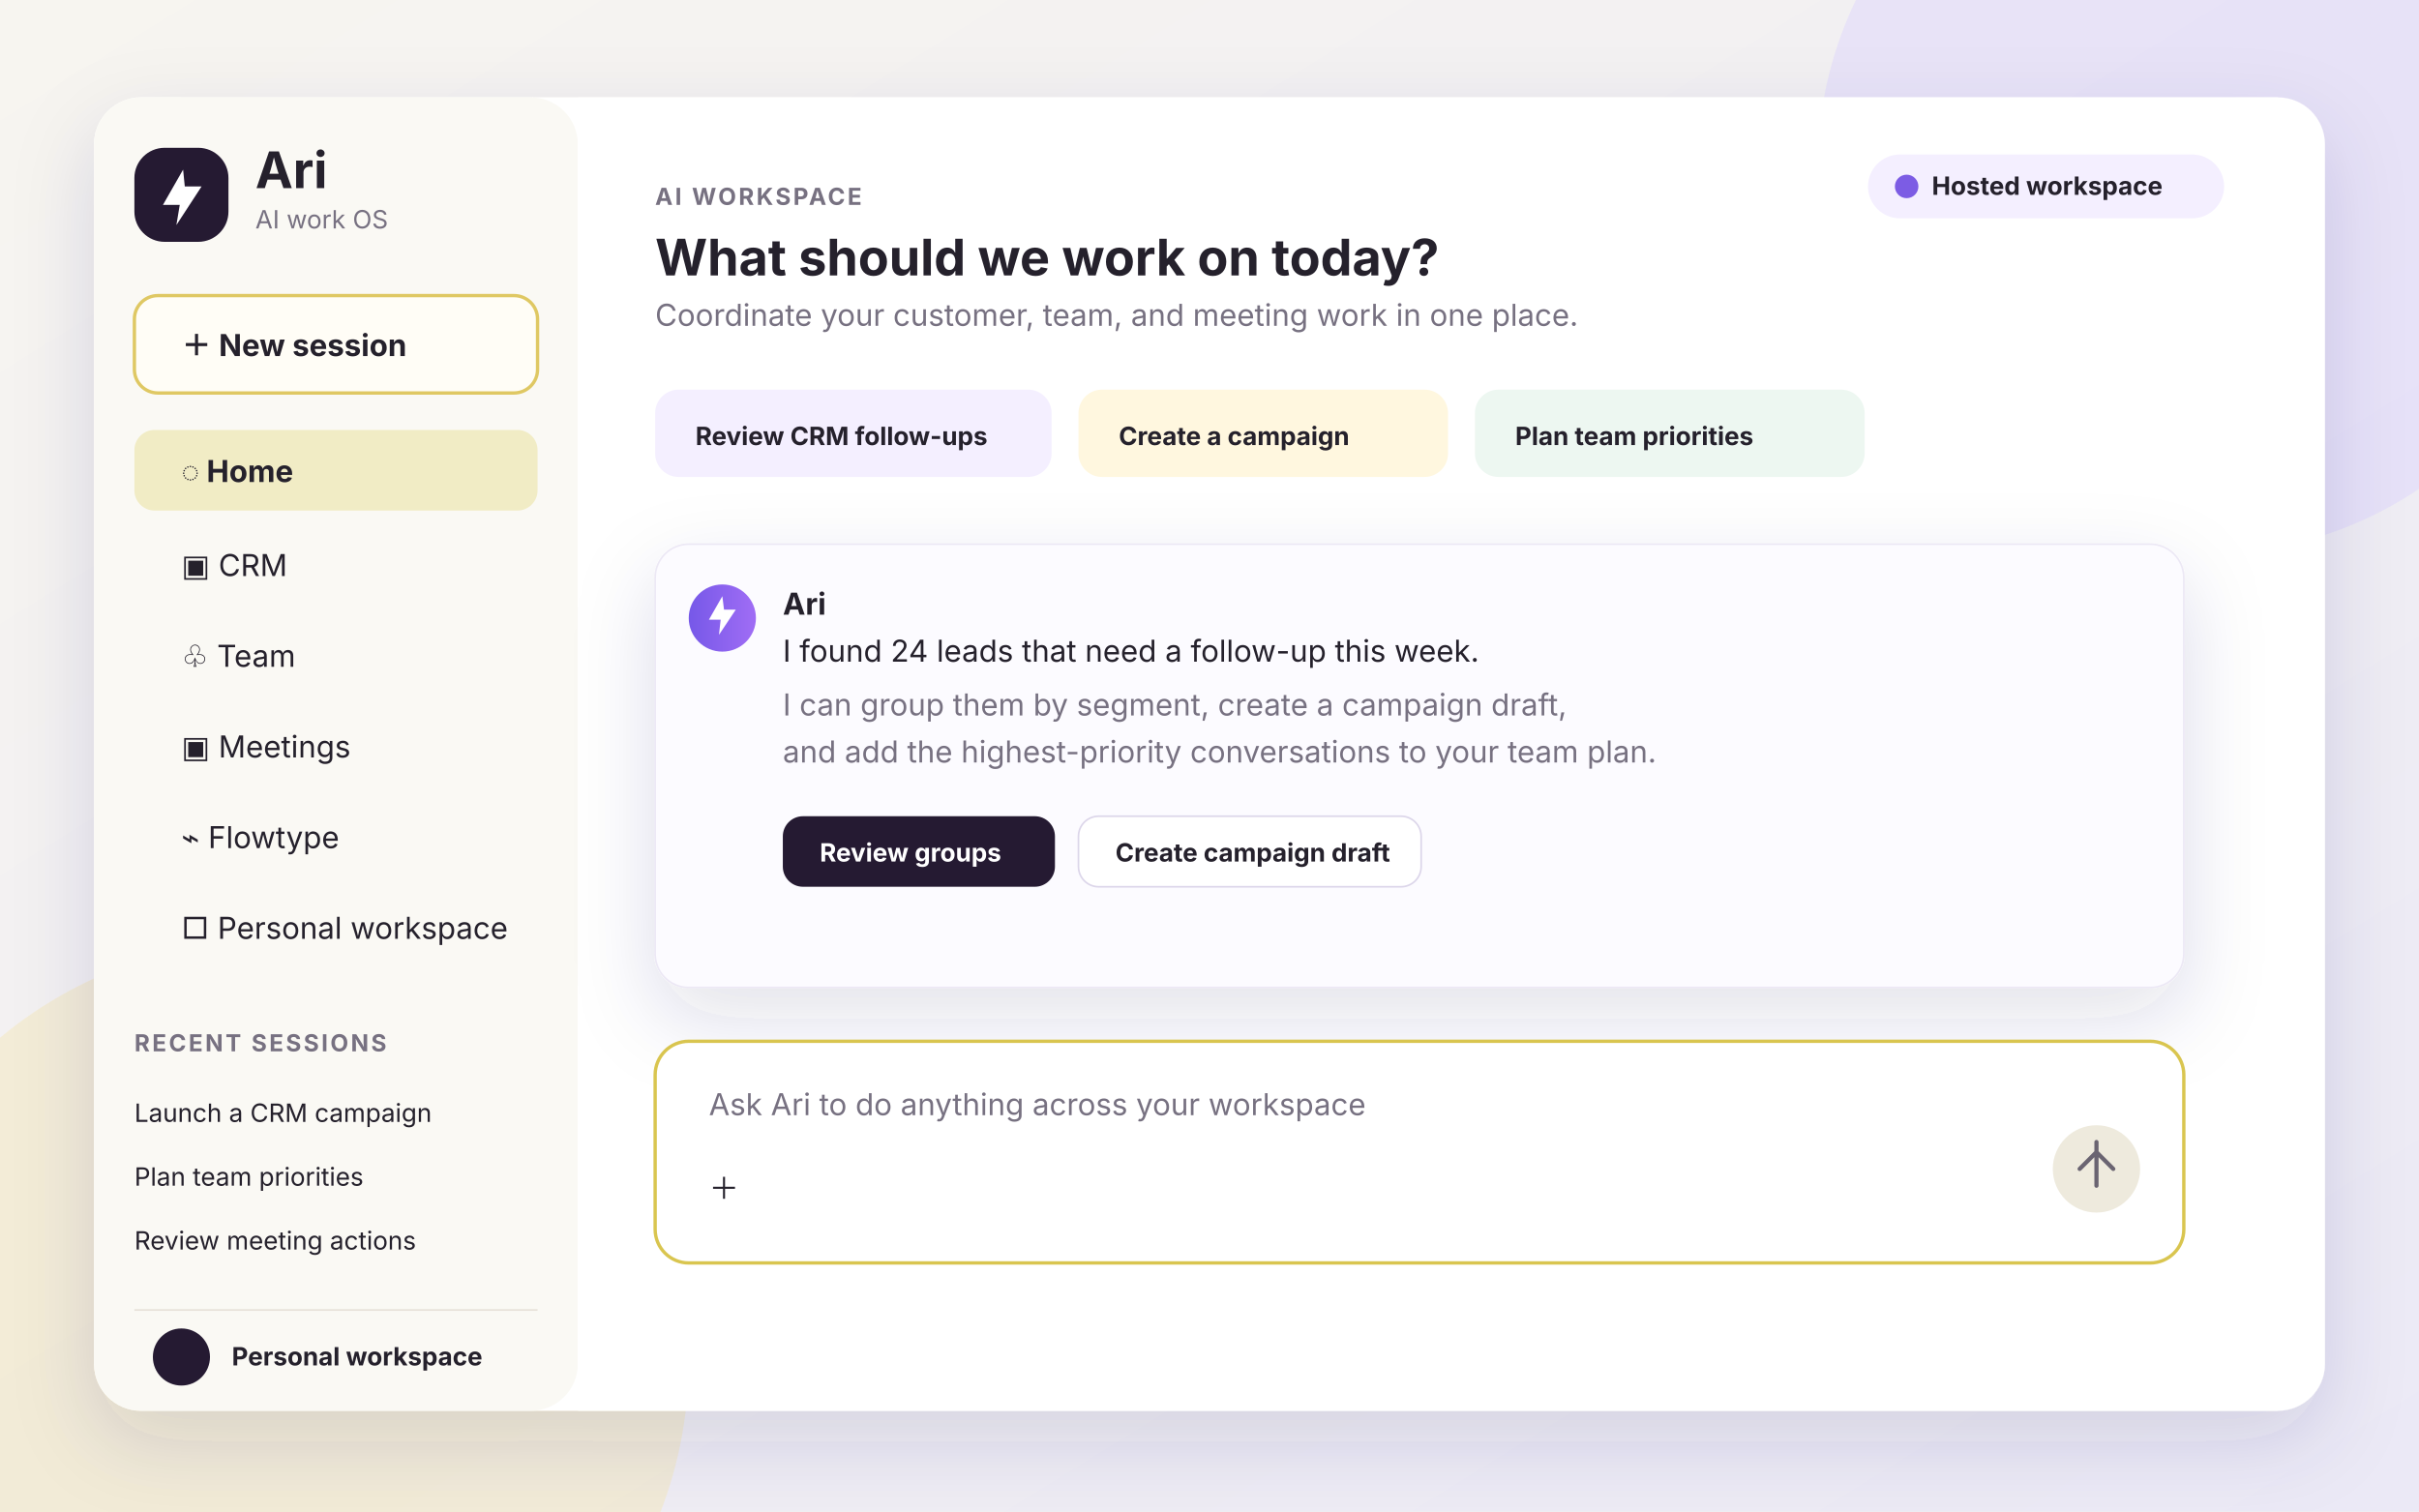
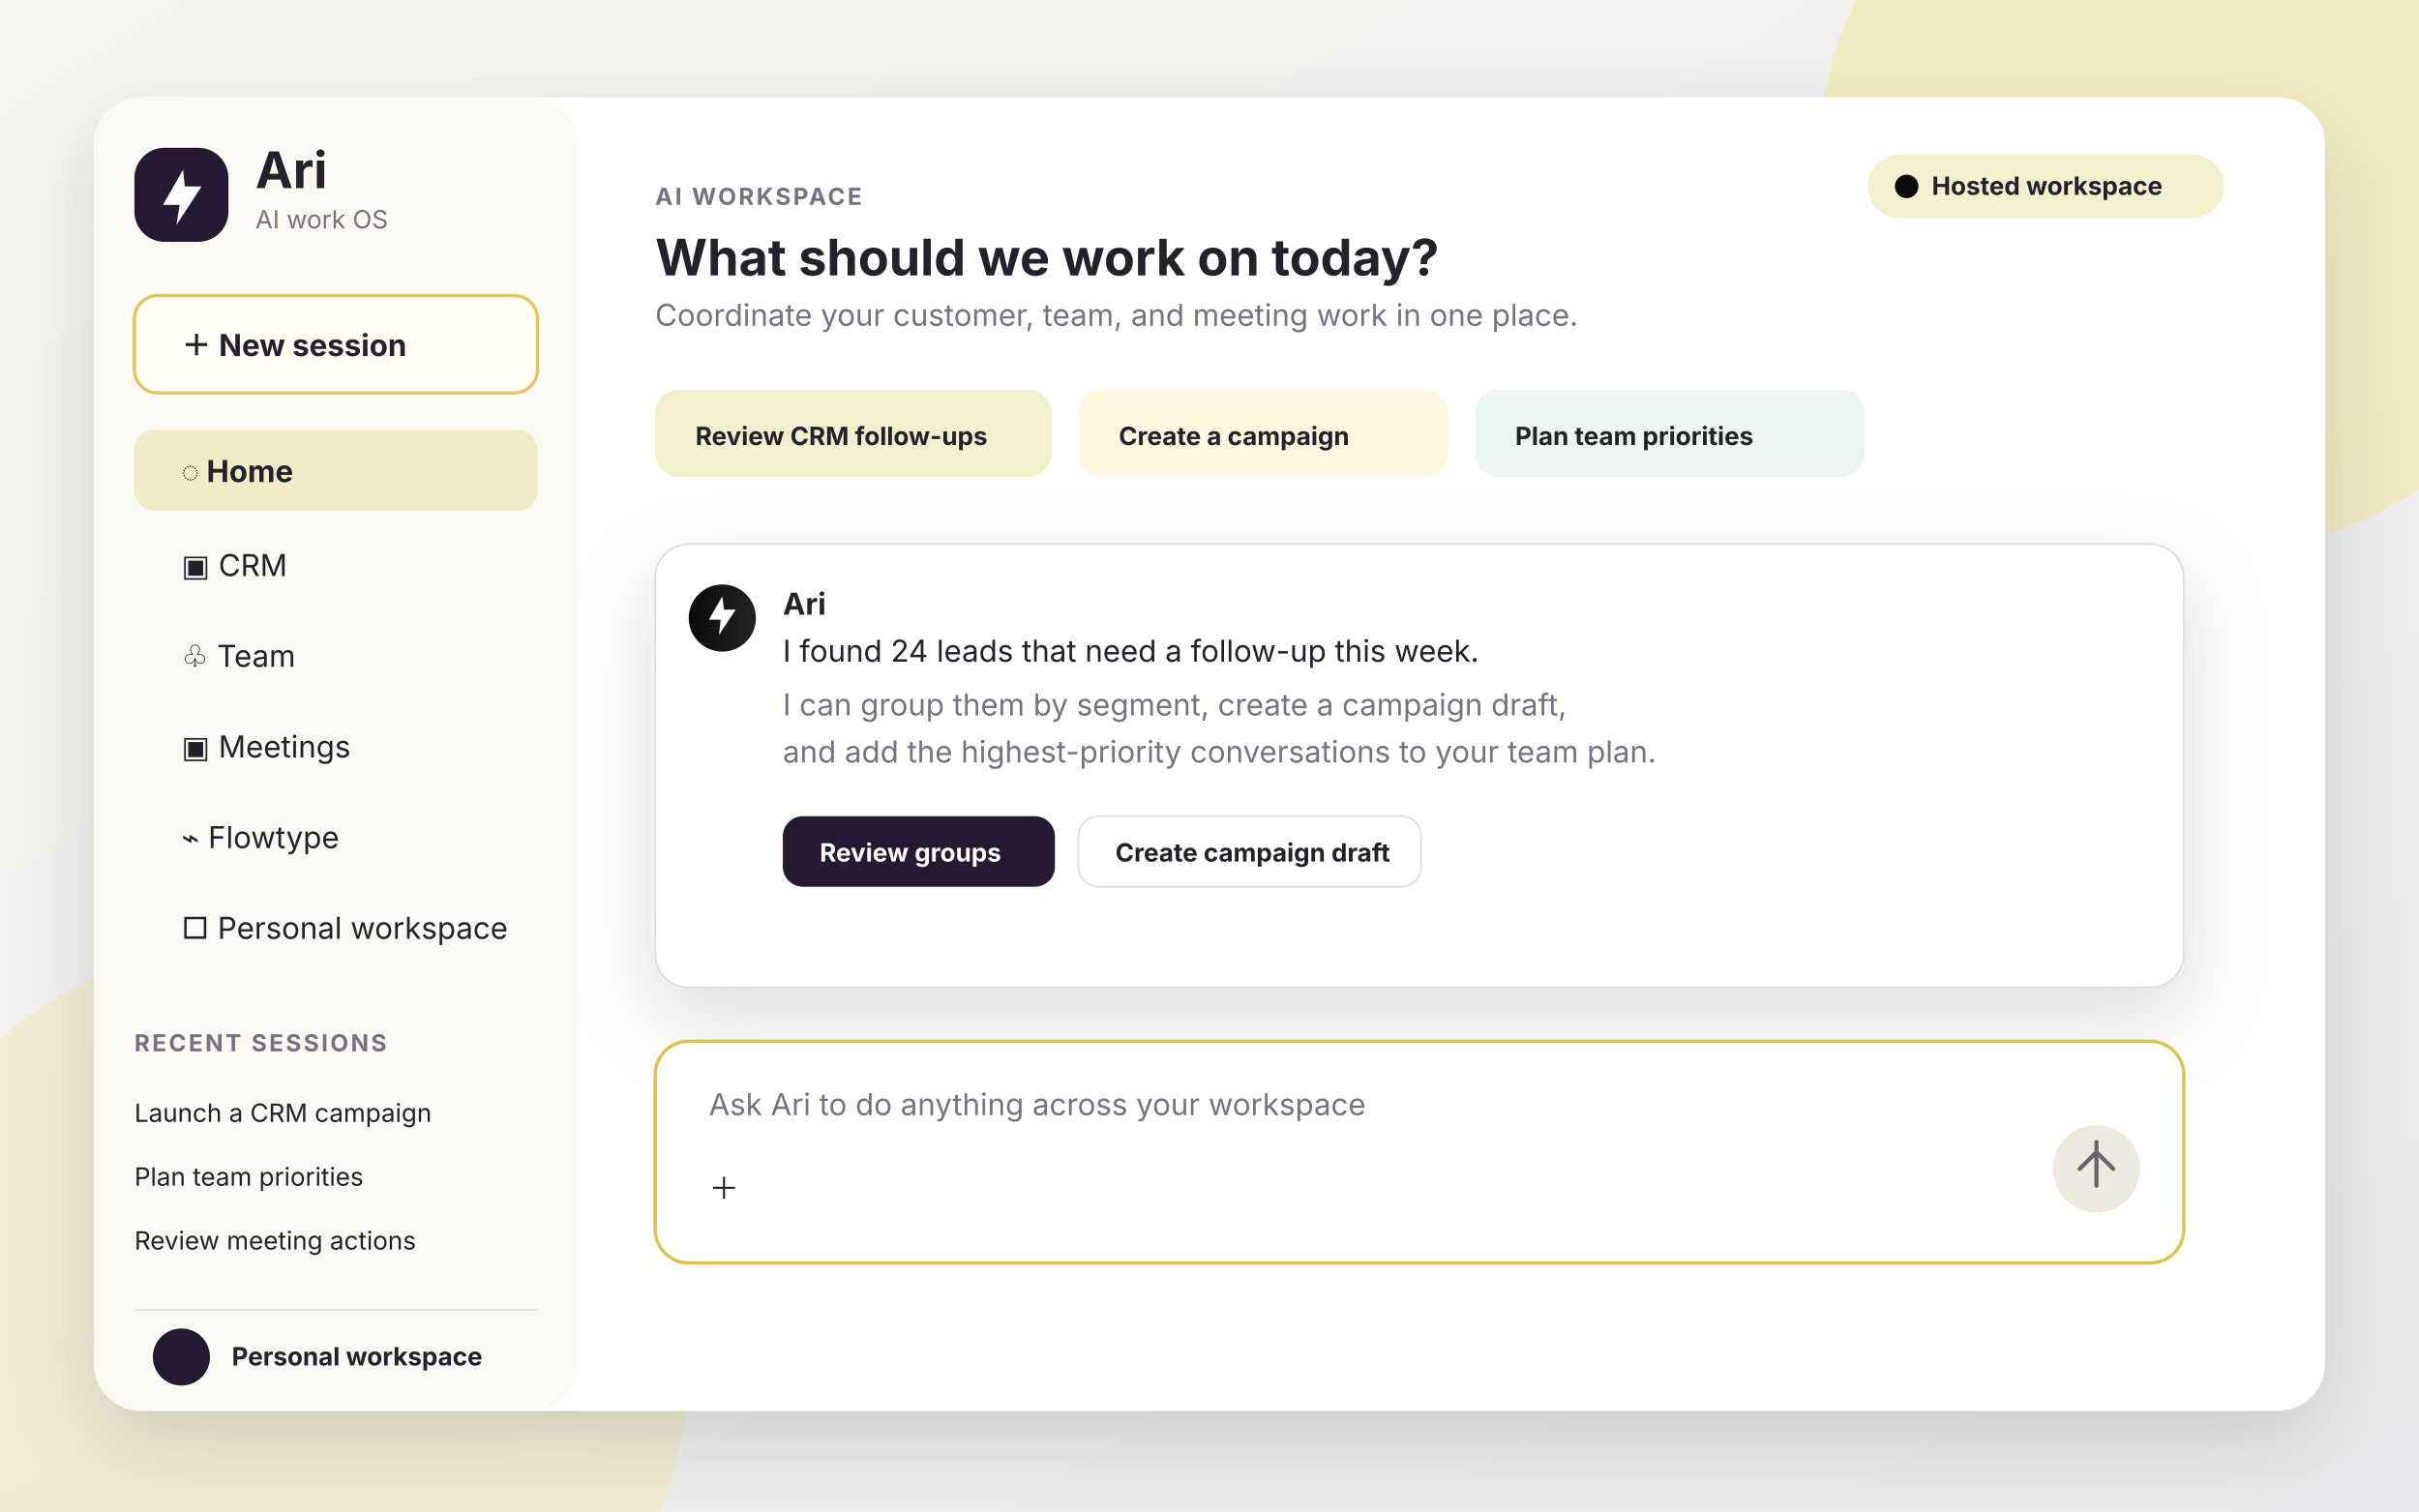
<svg xmlns="http://www.w3.org/2000/svg" width="1440" height="900" viewBox="0 0 1440 900" role="img" aria-labelledby="title description">
  <defs>
    <linearGradient id="page" x1="0" x2="1" y1="0" y2="1">
      <stop stop-color="#f7f5f0" />
-       <stop offset="1" stop-color="#ebe9f6" />
+       <stop offset="1" stop-color="#e8e9ec" />
    </linearGradient>
    <linearGradient id="accent" x1="0" x2="1">
-       <stop stop-color="#7658e8" />
-       <stop offset="1" stop-color="#a06df5" />
+       <stop stop-color="#0a0a0a" />
+       <stop offset="1" stop-color="#242424" />
    </linearGradient>
    <filter id="shadow" x="-20%" y="-20%" width="140%" height="160%">
-       <feDropShadow dx="0" dy="18" stdDeviation="24" flood-color="#34246d" flood-opacity=".14" />
+       <feDropShadow dx="0" dy="18" stdDeviation="24" flood-color="#171717" flood-opacity=".14" />
    </filter>
    <style>
      .t { font-family: Inter, ui-sans-serif, system-ui, -apple-system, Segoe UI, sans-serif; fill: #25212c; }
      .muted { font-family: Inter, ui-sans-serif, system-ui, -apple-system, Segoe UI, sans-serif; fill: #777181; }
      .small { font-size: 15px; } .body { font-size: 18px; } .title { font-size: 30px; font-weight: 700; } .label { font-size: 14px; font-weight: 700; letter-spacing: 1.4px; }
    </style>
  </defs>
  <rect width="1440" height="900" fill="url(#page)" />
-   <circle cx="1312" cy="100" r="230" fill="#ded6fb" opacity=".52" />
+   <circle cx="1312" cy="100" r="230" fill="#f7dd2a" opacity=".22" />
  <circle cx="160" cy="810" r="250" fill="#f5e7b6" opacity=".45" />
  <g filter="url(#shadow)">
    <rect x="56" y="58" width="1328" height="782" rx="28" fill="#fff" />
    <rect x="56" y="58" width="288" height="782" rx="28" fill="#faf9f4" />
    <path d="M344 58h1012v782H344z" fill="#fff" />
  </g>
  <g>
    <rect x="80" y="88" width="56" height="56" rx="18" fill="#251a32" />
    <path d="M109 101l-12 21h10l-2 12 15-23h-10z" fill="#fff" />
    <text x="152" y="112" class="t title" font-size="25">Ari</text>
    <text x="152" y="136" class="muted small">AI work OS</text>
    <rect x="80" y="176" width="240" height="58" rx="14" fill="#fffdf6" stroke="#dfc863" stroke-width="2" />
    <text x="108" y="212" class="t body" font-weight="700">＋  New session</text>
    <rect x="80" y="256" width="240" height="48" rx="12" fill="#f1ecc5" />
    <text x="108" y="287" class="t body" font-weight="700">◌  Home</text>
    <text x="108" y="343" class="t body">▣  CRM</text>
    <text x="108" y="397" class="t body">♧  Team</text>
    <text x="108" y="451" class="t body">▣  Meetings</text>
    <text x="108" y="505" class="t body">⌁  Flowtype</text>
    <text x="108" y="559" class="t body">□  Personal workspace</text>
    <text x="80" y="626" class="muted label">RECENT SESSIONS</text>
    <text x="80" y="668" class="t small">Launch a CRM campaign</text>
    <text x="80" y="706" class="t small">Plan team priorities</text>
    <text x="80" y="744" class="t small">Review meeting actions</text>
    <line x1="80" y1="780" x2="320" y2="780" stroke="#e7e2d9" />
    <circle cx="108" cy="808" r="17" fill="#251a32" />
    <text x="138" y="813" class="t small" font-weight="700">Personal workspace</text>
  </g>
  <g>
    <text x="390" y="122" class="muted label">AI WORKSPACE</text>
    <text x="390" y="164" class="t title">What should we work on today?</text>
    <text x="390" y="194" class="muted body">Coordinate your customer, team, and meeting work in one place.</text>
-     <rect x="390" y="232" width="236" height="52" rx="14" fill="#f4efff" />
+     <rect x="390" y="232" width="236" height="52" rx="14" fill="#f4f0cf" />
    <text x="414" y="265" class="t small" font-weight="700">Review CRM follow-ups</text>
    <rect x="642" y="232" width="220" height="52" rx="14" fill="#fff7df" />
    <text x="666" y="265" class="t small" font-weight="700">Create a campaign</text>
    <rect x="878" y="232" width="232" height="52" rx="14" fill="#edf7f1" />
    <text x="902" y="265" class="t small" font-weight="700">Plan team priorities</text>
    <g filter="url(#shadow)">
-       <rect x="390" y="324" width="910" height="264" rx="20" fill="#fcfbff" stroke="#ece8f5" />
+       <rect x="390" y="324" width="910" height="264" rx="20" fill="#fff" stroke="#dfddda" />
    </g>
    <circle cx="430" cy="368" r="20" fill="url(#accent)" />
    <path d="M430 355l-8 14h7l-1 9 10-15h-7z" fill="#fff" />
    <text x="466" y="366" class="t body" font-weight="700">Ari</text>
    <text x="466" y="394" class="t body">I found 24 leads that need a follow-up this week.</text>
    <text x="466" y="426" class="muted body">I can group them by segment, create a campaign draft,</text>
    <text x="466" y="454" class="muted body">and add the highest-priority conversations to your team plan.</text>
    <rect x="466" y="486" width="162" height="42" rx="12" fill="#251a32" />
    <text x="488" y="513" fill="#fff" class="small" font-family="Inter, sans-serif" font-weight="700">Review groups</text>
-     <rect x="642" y="486" width="204" height="42" rx="12" fill="#fff" stroke="#dcd6ea" />
+     <rect x="642" y="486" width="204" height="42" rx="12" fill="#fff" stroke="#dfddda" />
    <text x="664" y="513" class="t small" font-weight="700">Create campaign draft</text>
    <rect x="390" y="620" width="910" height="132" rx="20" fill="#fff" stroke="#d9c54f" stroke-width="2" />
    <text x="422" y="664" class="muted body">Ask Ari to do anything across your workspace</text>
    <text x="422" y="714" class="t body">＋</text>
    <circle cx="1248" cy="696" r="26" fill="#eeeadd" />
    <path d="M1248 680v26m-10-10l10-10 10 10" fill="none" stroke="#6a6471" stroke-width="2.5" stroke-linecap="round" />
  </g>
-   <rect x="1112" y="92" width="212" height="38" rx="19" fill="#f4efff" />
-   <circle cx="1135" cy="111" r="7" fill="#7c5ce4" />
+   <rect x="1112" y="92" width="212" height="38" rx="19" fill="#f4f0cf" />
+   <circle cx="1135" cy="111" r="7" fill="#0a0a0a" />
  <text x="1150" y="116" class="t small" font-weight="700">Hosted workspace</text>
</svg>
